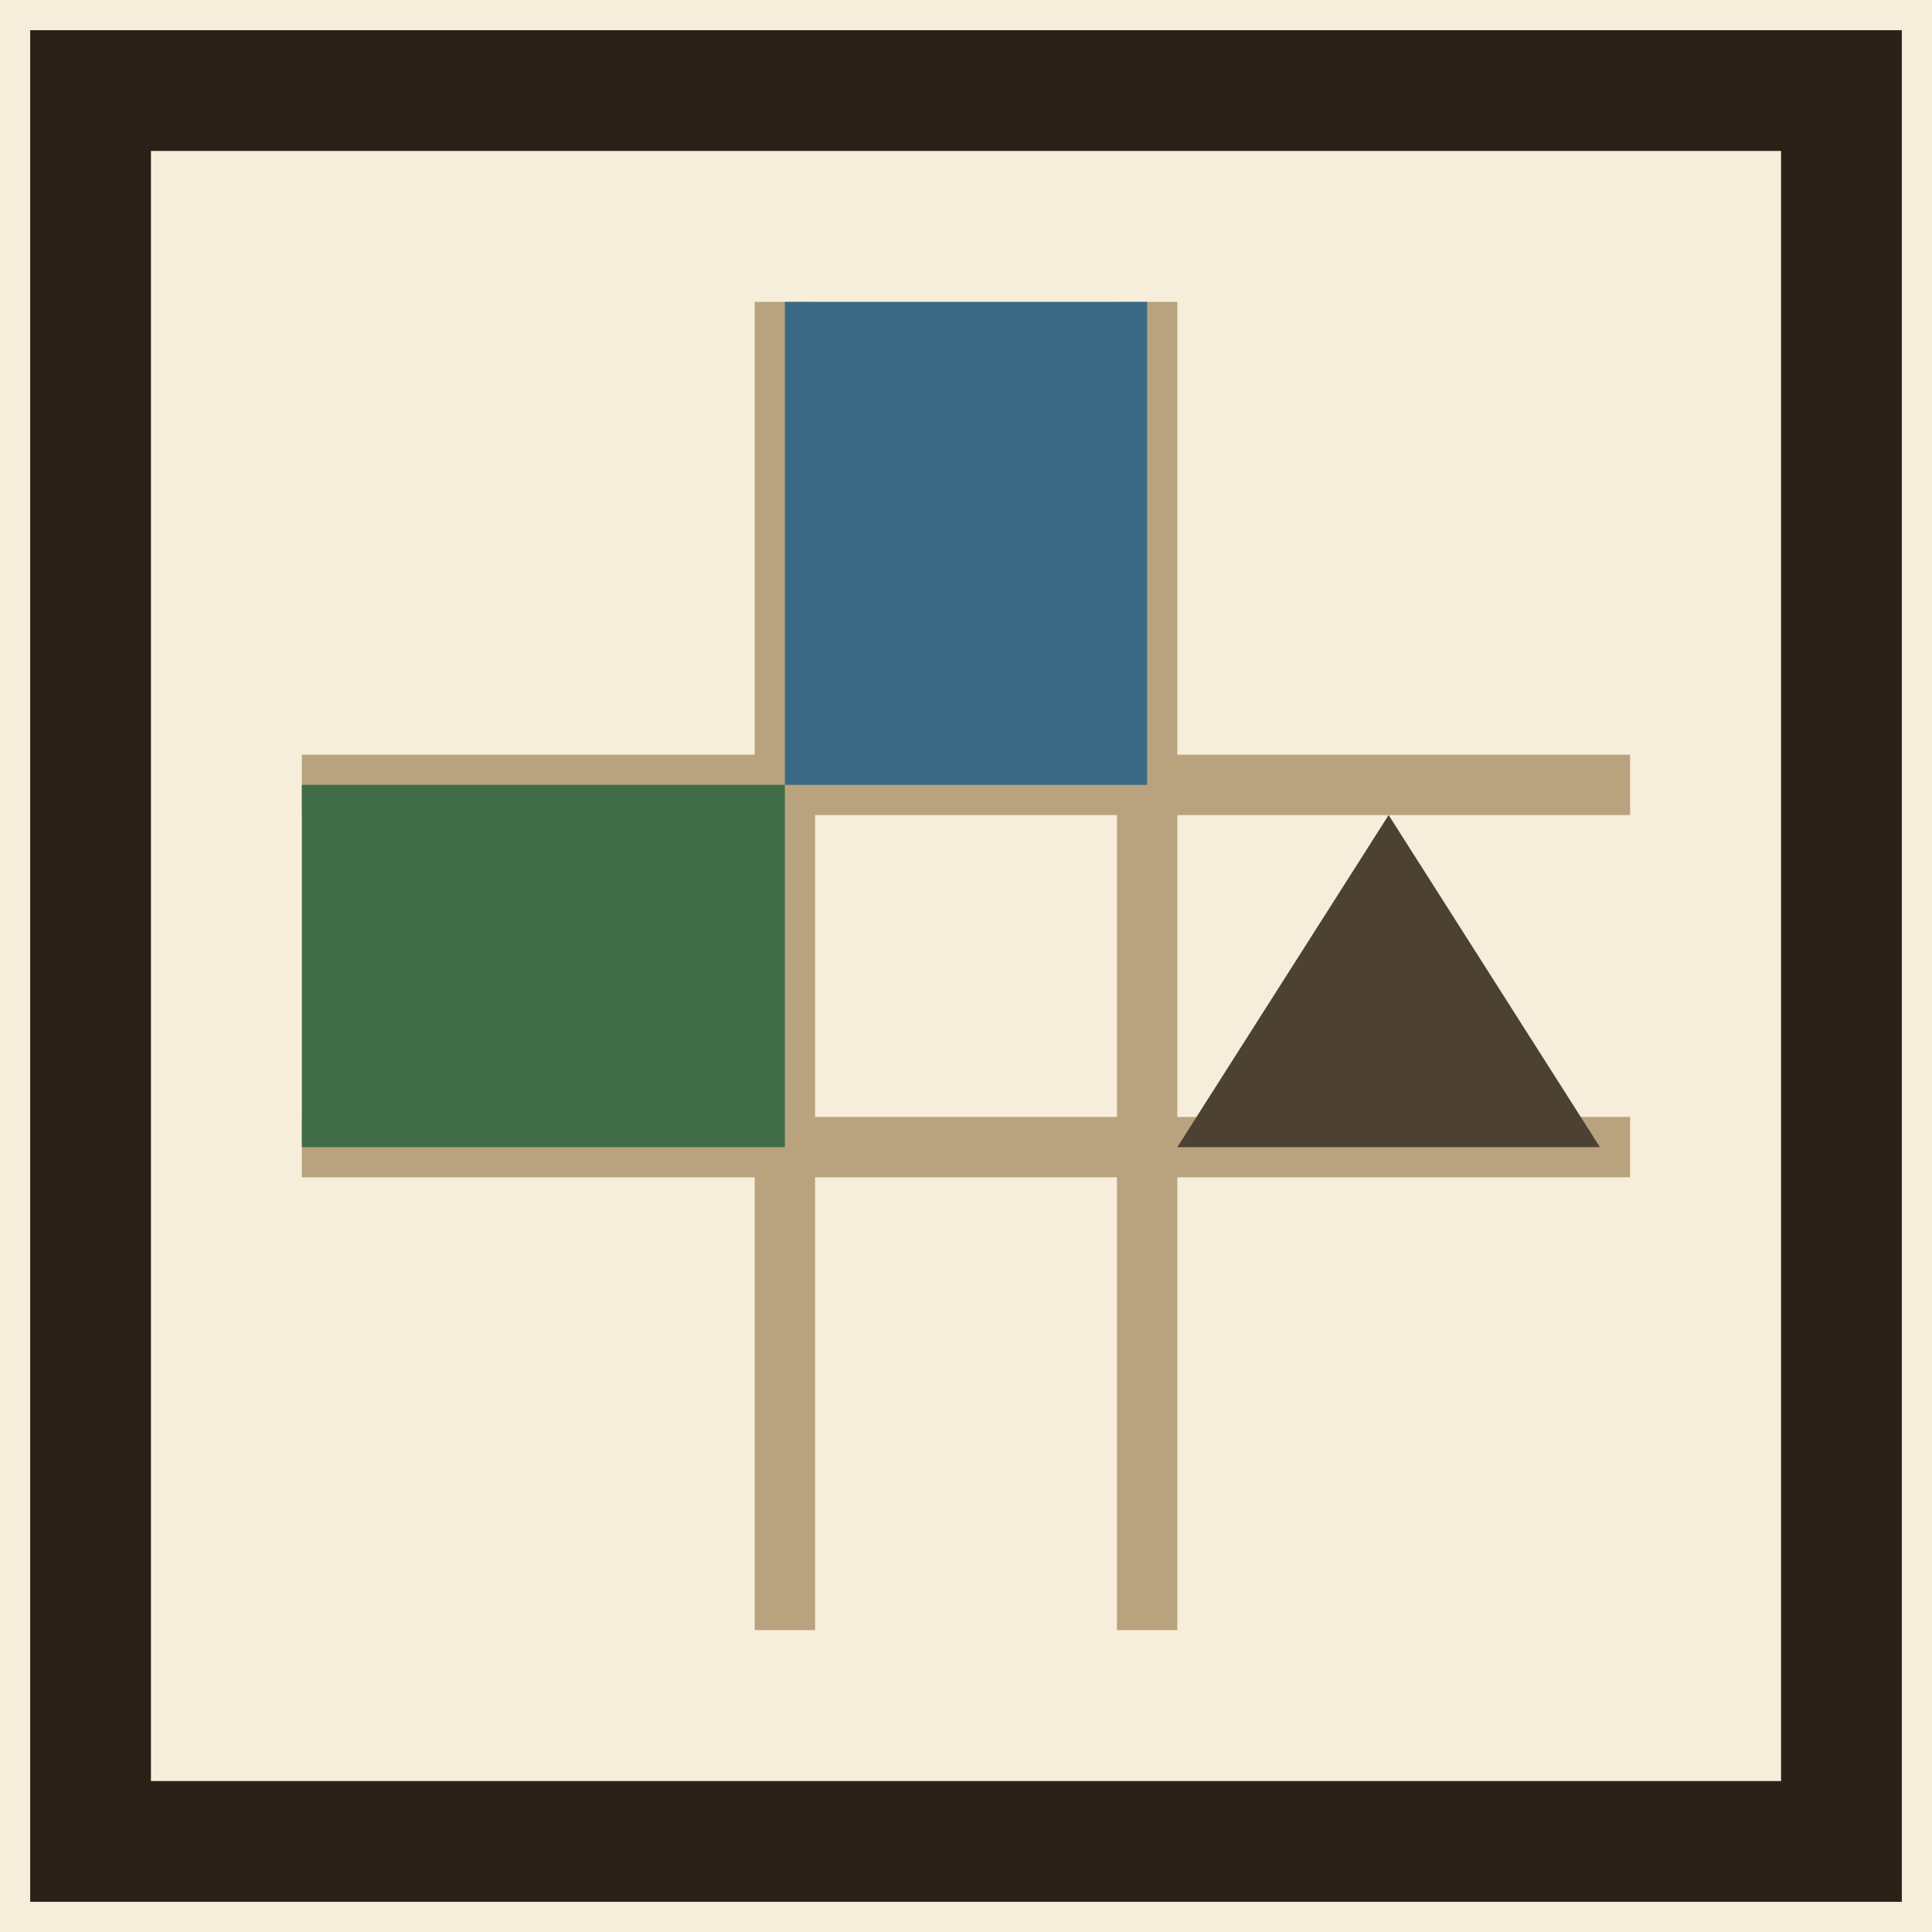
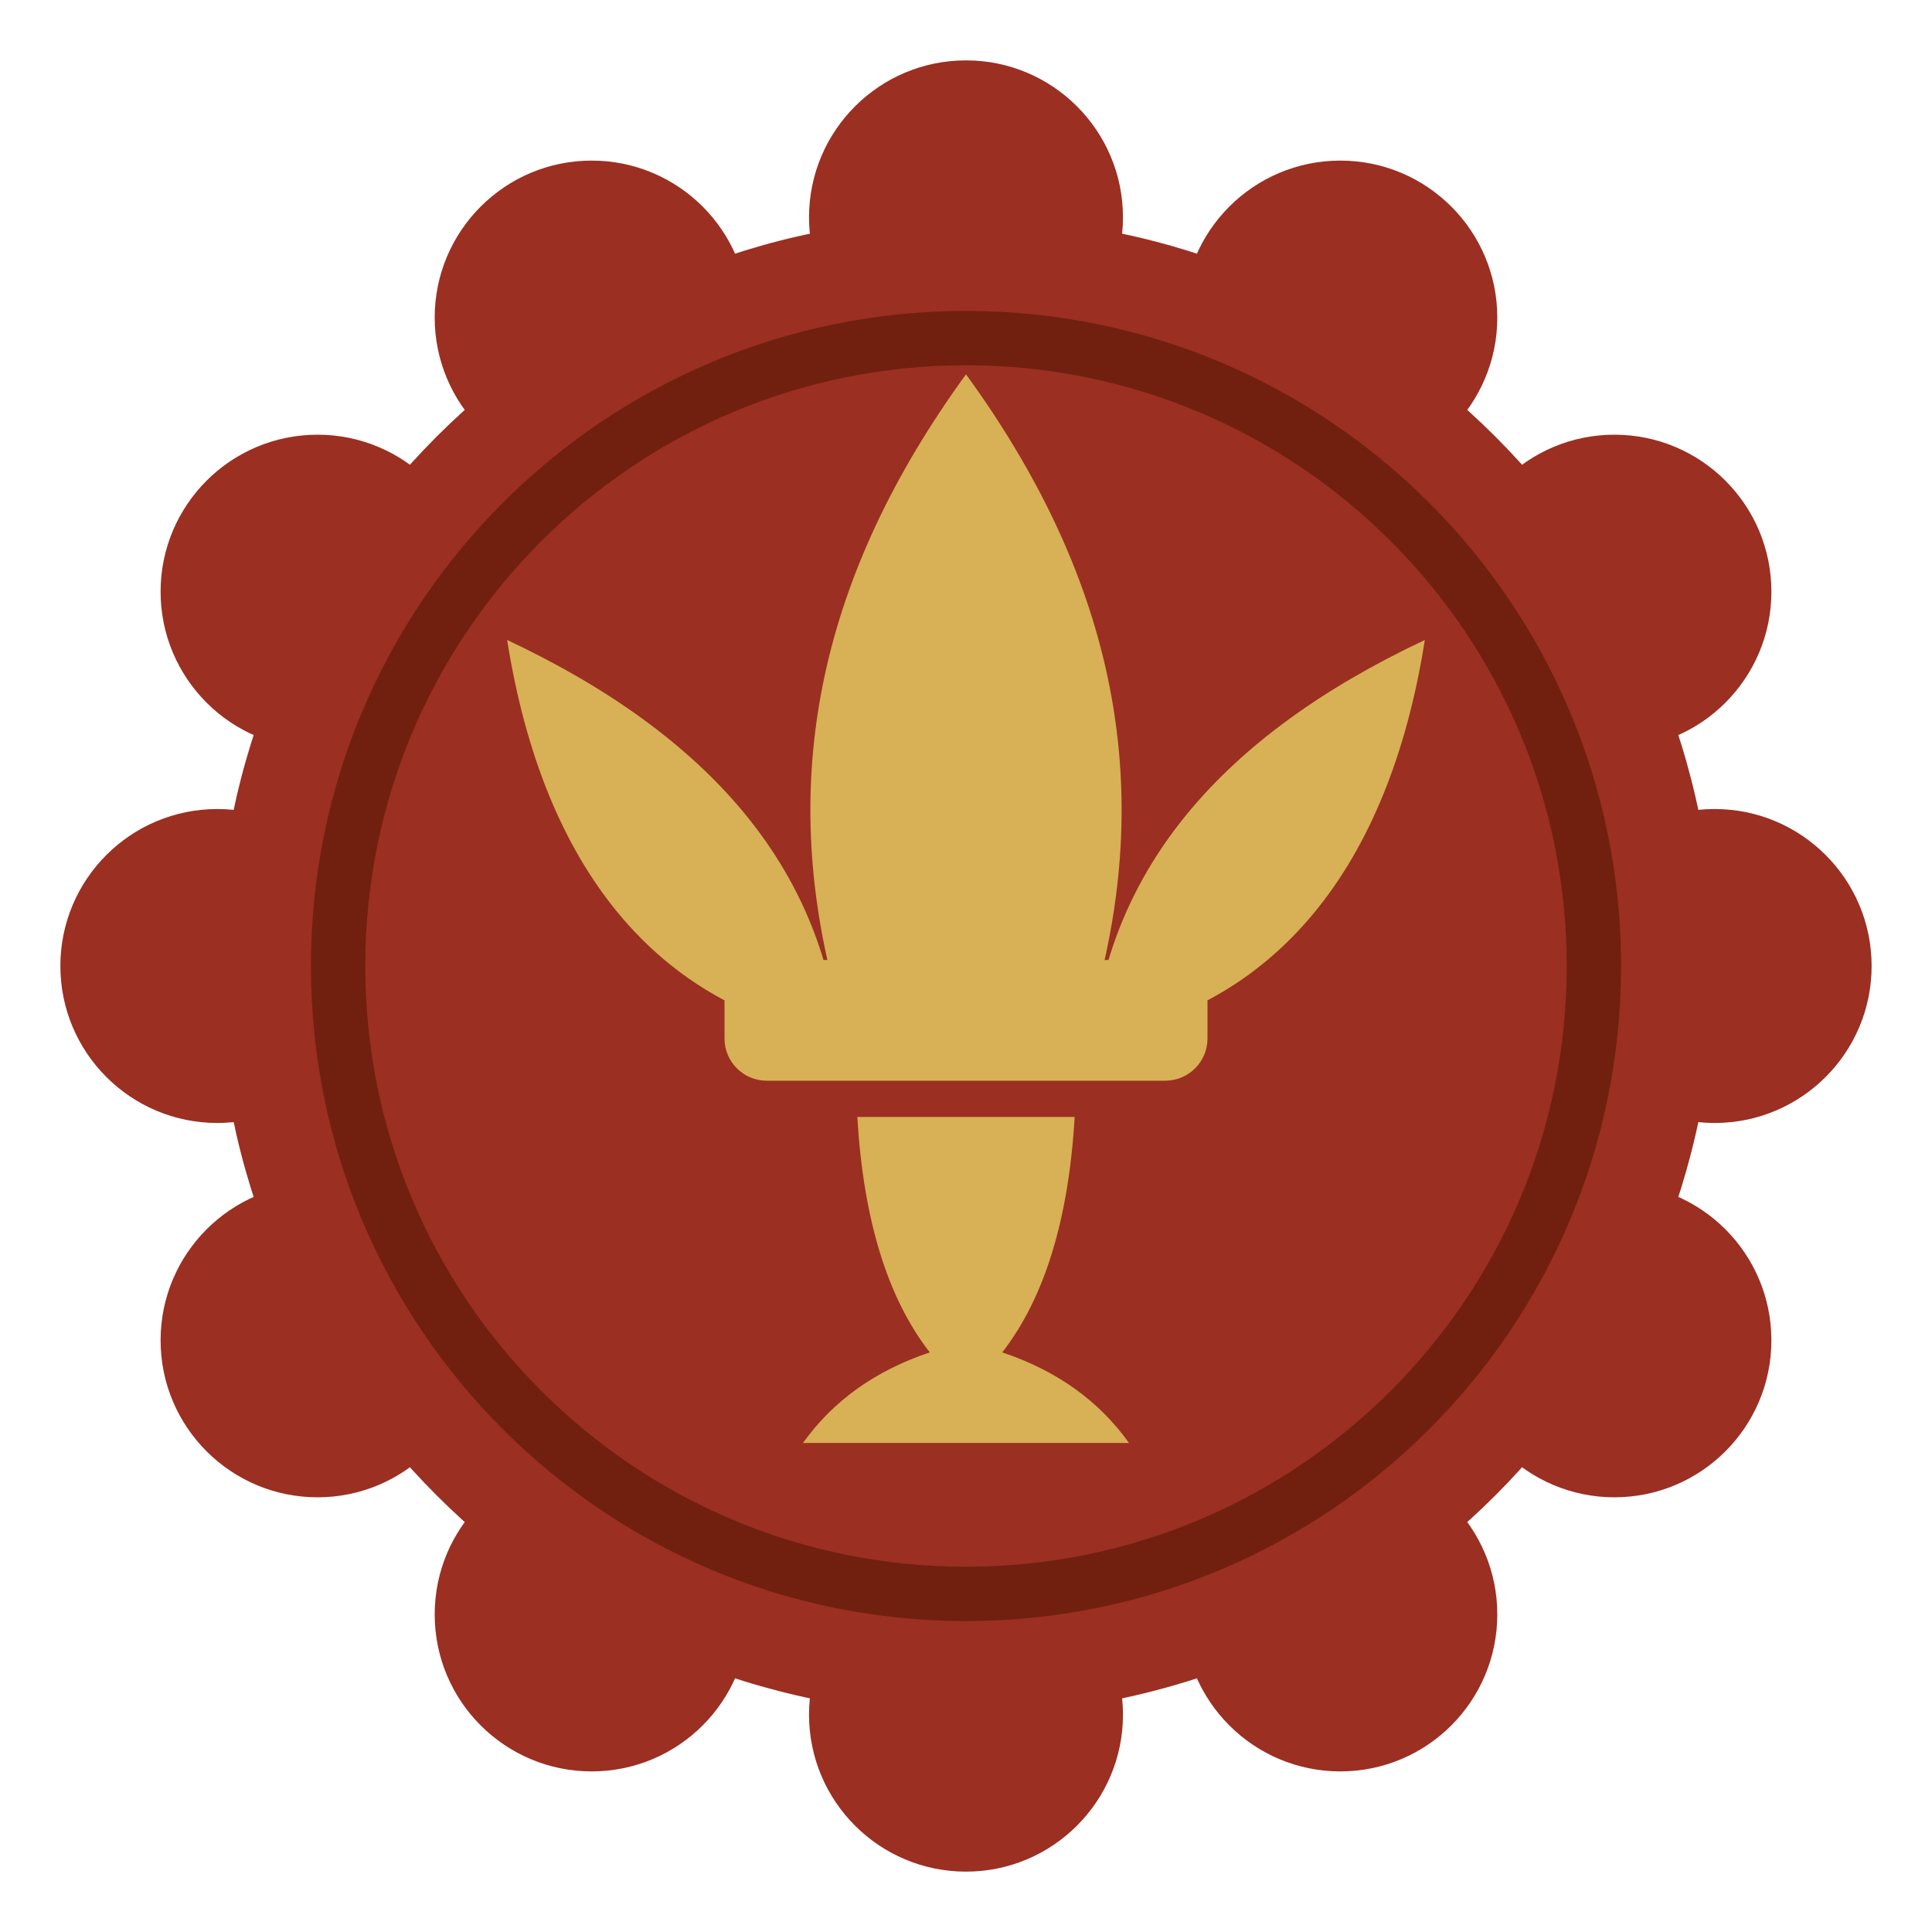
<svg xmlns="http://www.w3.org/2000/svg" viewBox="0 0 32 32">
-   <rect width="32" height="32" fill="#f6eeda" />
-   <rect x="1.5" y="1.5" width="29" height="29" fill="none" stroke="#2a2118" stroke-width="2" />
-   <path d="M5 13h22M5 19h22M13 5v22M19 5v22" stroke="#b9a37e" stroke-width="1" />
-   <rect x="5" y="13" width="8" height="6" fill="#3f6b47" />
-   <rect x="13" y="5" width="6" height="8" fill="#3a6a86" />
-   <path d="M19.5 19 23 13.5 26.5 19z" fill="#4d4133" />
+   <g fill="#9b2f22">
+     <circle cx="28.4" cy="16" r="2.6" />
+     <circle cx="26.74" cy="22.2" r="2.6" />
+     <circle cx="22.2" cy="26.74" r="2.6" />
+     <circle cx="16" cy="28.4" r="2.6" />
+     <circle cx="9.8" cy="26.74" r="2.6" />
+     <circle cx="5.26" cy="22.2" r="2.6" />
+     <circle cx="3.6" cy="16" r="2.6" />
+     <circle cx="5.26" cy="9.8" r="2.6" />
+     <circle cx="9.8" cy="5.26" r="2.6" />
+     <circle cx="16" cy="3.6" r="2.6" />
+     <circle cx="22.2" cy="5.26" r="2.6" />
+     <circle cx="26.74" cy="9.8" r="2.6" />
+     <circle cx="16" cy="16" r="12.4" />
+   </g>
+   <circle cx="16" cy="16" r="10.4" fill="none" stroke="#71200f" stroke-width="0.9" />
+   <g fill="#d8b055">
+     <path d="M16 6.2c2.4 3.3 3.1 6.6 2.2 10.1h-4.4C12.9 12.8 13.6 9.5 16 6.2Z" />
+     <path d="M8.4 10.6c3.4 1.6 5.2 3.8 5.5 6.6-3-.5-4.9-2.8-5.5-6.6Z" />
+     <path d="M23.6 10.6c-3.4 1.6-5.2 3.8-5.5 6.6 3-.5 4.9-2.8 5.5-6.6Z" />
+     <rect x="12" y="15.9" width="8" height="2" rx="0.7" />
+     <path d="M14.2 18.5h3.6c-.1 1.7-.5 3-1.2 3.9.9.3 1.6.8 2.1 1.5h-5.4c.5-.7 1.2-1.2 2.1-1.5-.7-.9-1.1-2.2-1.2-3.9Z" />
+   </g>
</svg>
